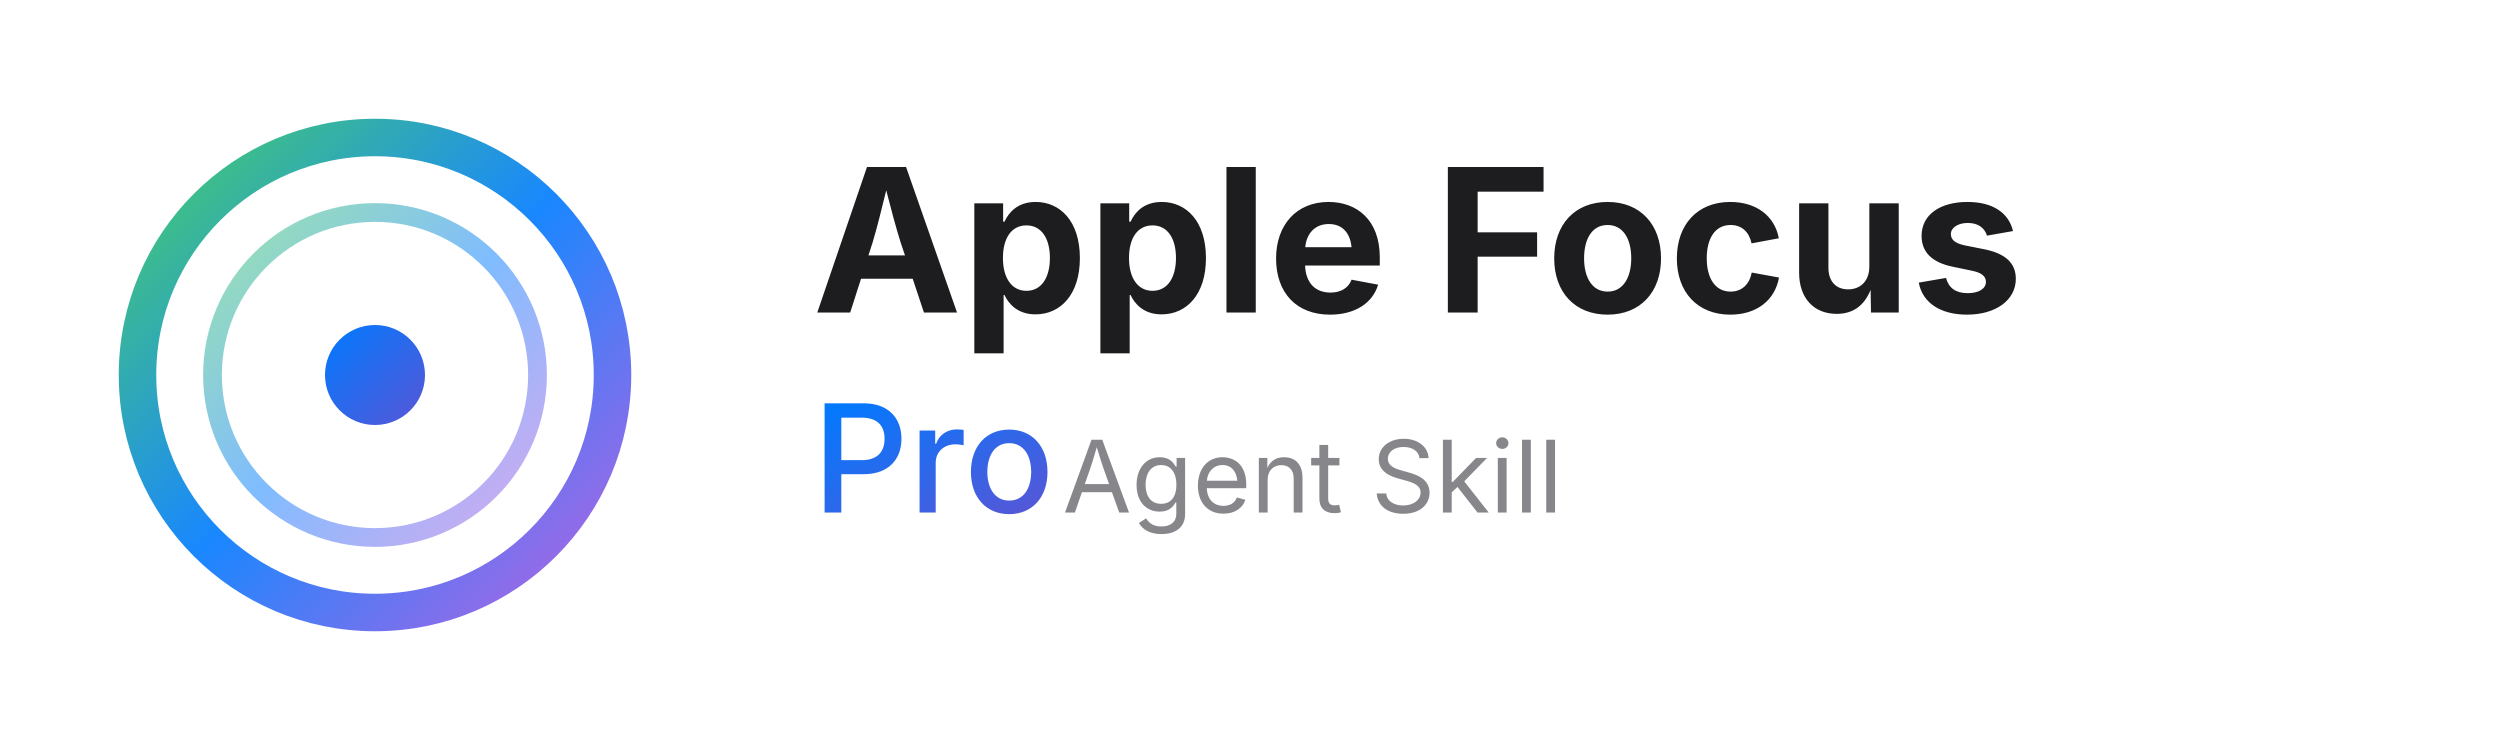
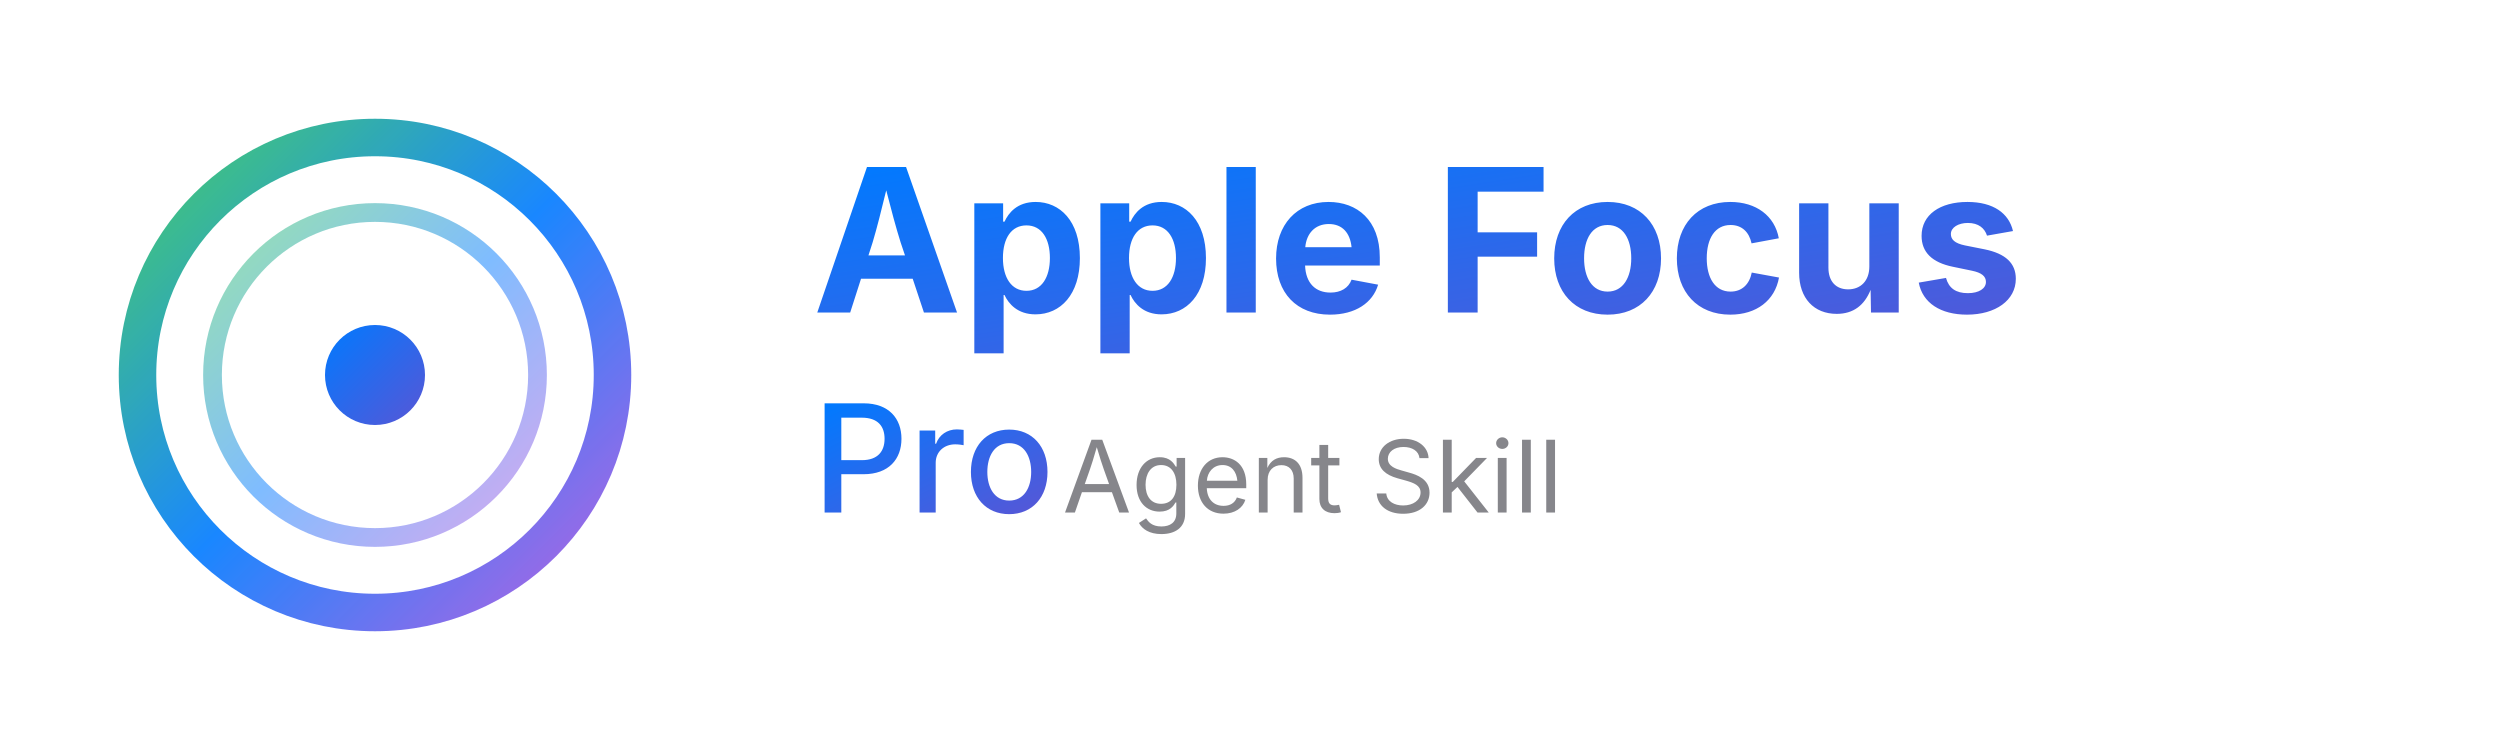
<svg xmlns="http://www.w3.org/2000/svg" viewBox="0 0 400 120" fill="none">
  <defs>
    <linearGradient id="grad" x1="0%" y1="0%" x2="100%" y2="100%">
      <stop offset="0%" style="stop-color:#007AFF;stop-opacity:1" />
      <stop offset="100%" style="stop-color:#5856D6;stop-opacity:1" />
    </linearGradient>
    <linearGradient id="ring" x1="0%" y1="0%" x2="100%" y2="100%">
      <stop offset="0%" style="stop-color:#34C759;stop-opacity:1" />
      <stop offset="50%" style="stop-color:#007AFF;stop-opacity:1" />
      <stop offset="100%" style="stop-color:#AF52DE;stop-opacity:1" />
    </linearGradient>
  </defs>
  <circle cx="60" cy="60" r="38" stroke="url(#ring)" stroke-width="6" fill="none" opacity="0.9" />
  <circle cx="60" cy="60" r="26" stroke="url(#ring)" stroke-width="3" fill="none" opacity="0.5" />
  <circle cx="60" cy="60" r="8" fill="url(#grad)" />
  <line x1="60" y1="14" x2="60" y2="30" stroke="url(#ring)" stroke-width="2.5" stroke-linecap="round" opacity="0.7" />
  <line x1="60" y1="90" x2="60" y2="106" stroke="url(#ring)" stroke-width="2.5" stroke-linecap="round" opacity="0.7" />
  <line x1="14" y1="60" x2="30" y2="60" stroke="url(#ring)" stroke-width="2.5" stroke-linecap="round" opacity="0.7" />
  <line x1="90" y1="60" x2="106" y2="60" stroke="url(#ring)" stroke-width="2.5" stroke-linecap="round" opacity="0.7" />
-   <text x="130" y="50" font-family="-apple-system, SF Pro Display, Helvetica Neue, sans-serif" font-size="32" font-weight="700" fill="#1D1D1F">Apple Focus</text>
+   <text x="130" y="50" font-family="-apple-system, SF Pro Display, Helvetica Neue, sans-serif" font-size="32" font-weight="700" fill="url(#grad)">Apple Focus</text>
  <text x="130" y="82" font-family="-apple-system, SF Pro Display, Helvetica Neue, sans-serif" font-size="24" font-weight="500" fill="url(#grad)">Pro</text>
  <text x="170" y="82" font-family="-apple-system, SF Pro Display, Helvetica Neue, sans-serif" font-size="16" font-weight="400" fill="#86868B">Agent Skill</text>
</svg>
